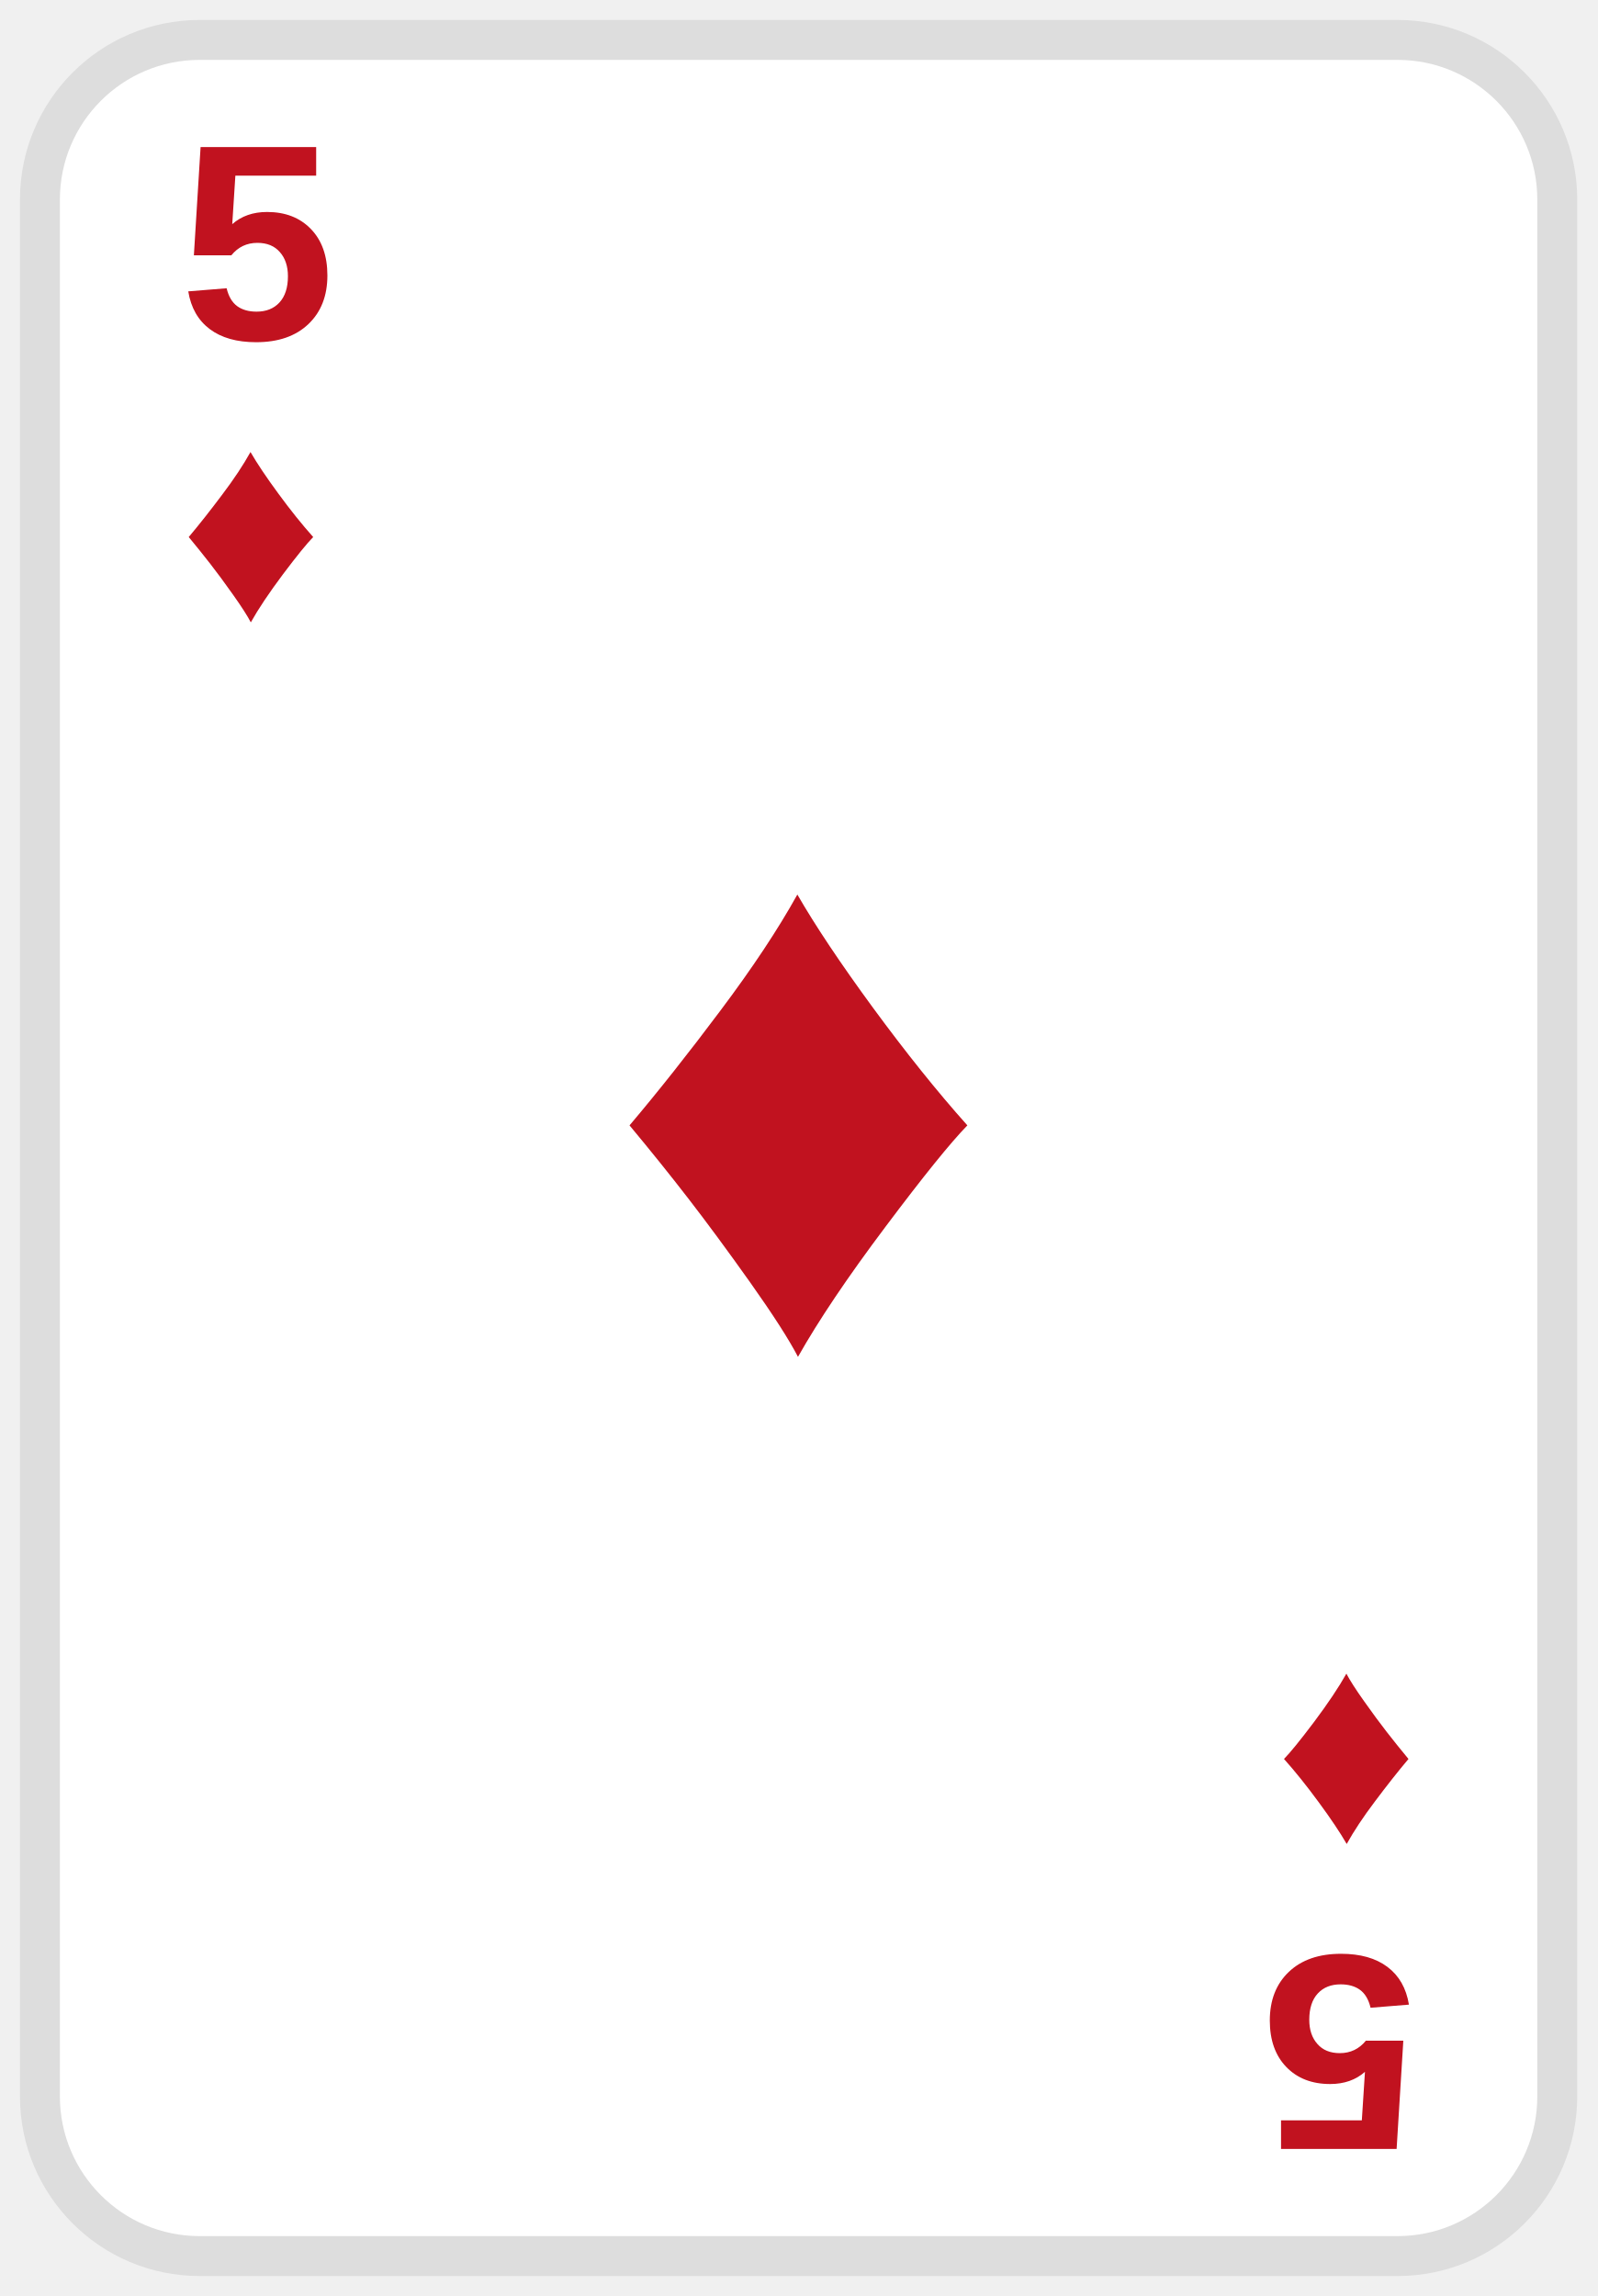
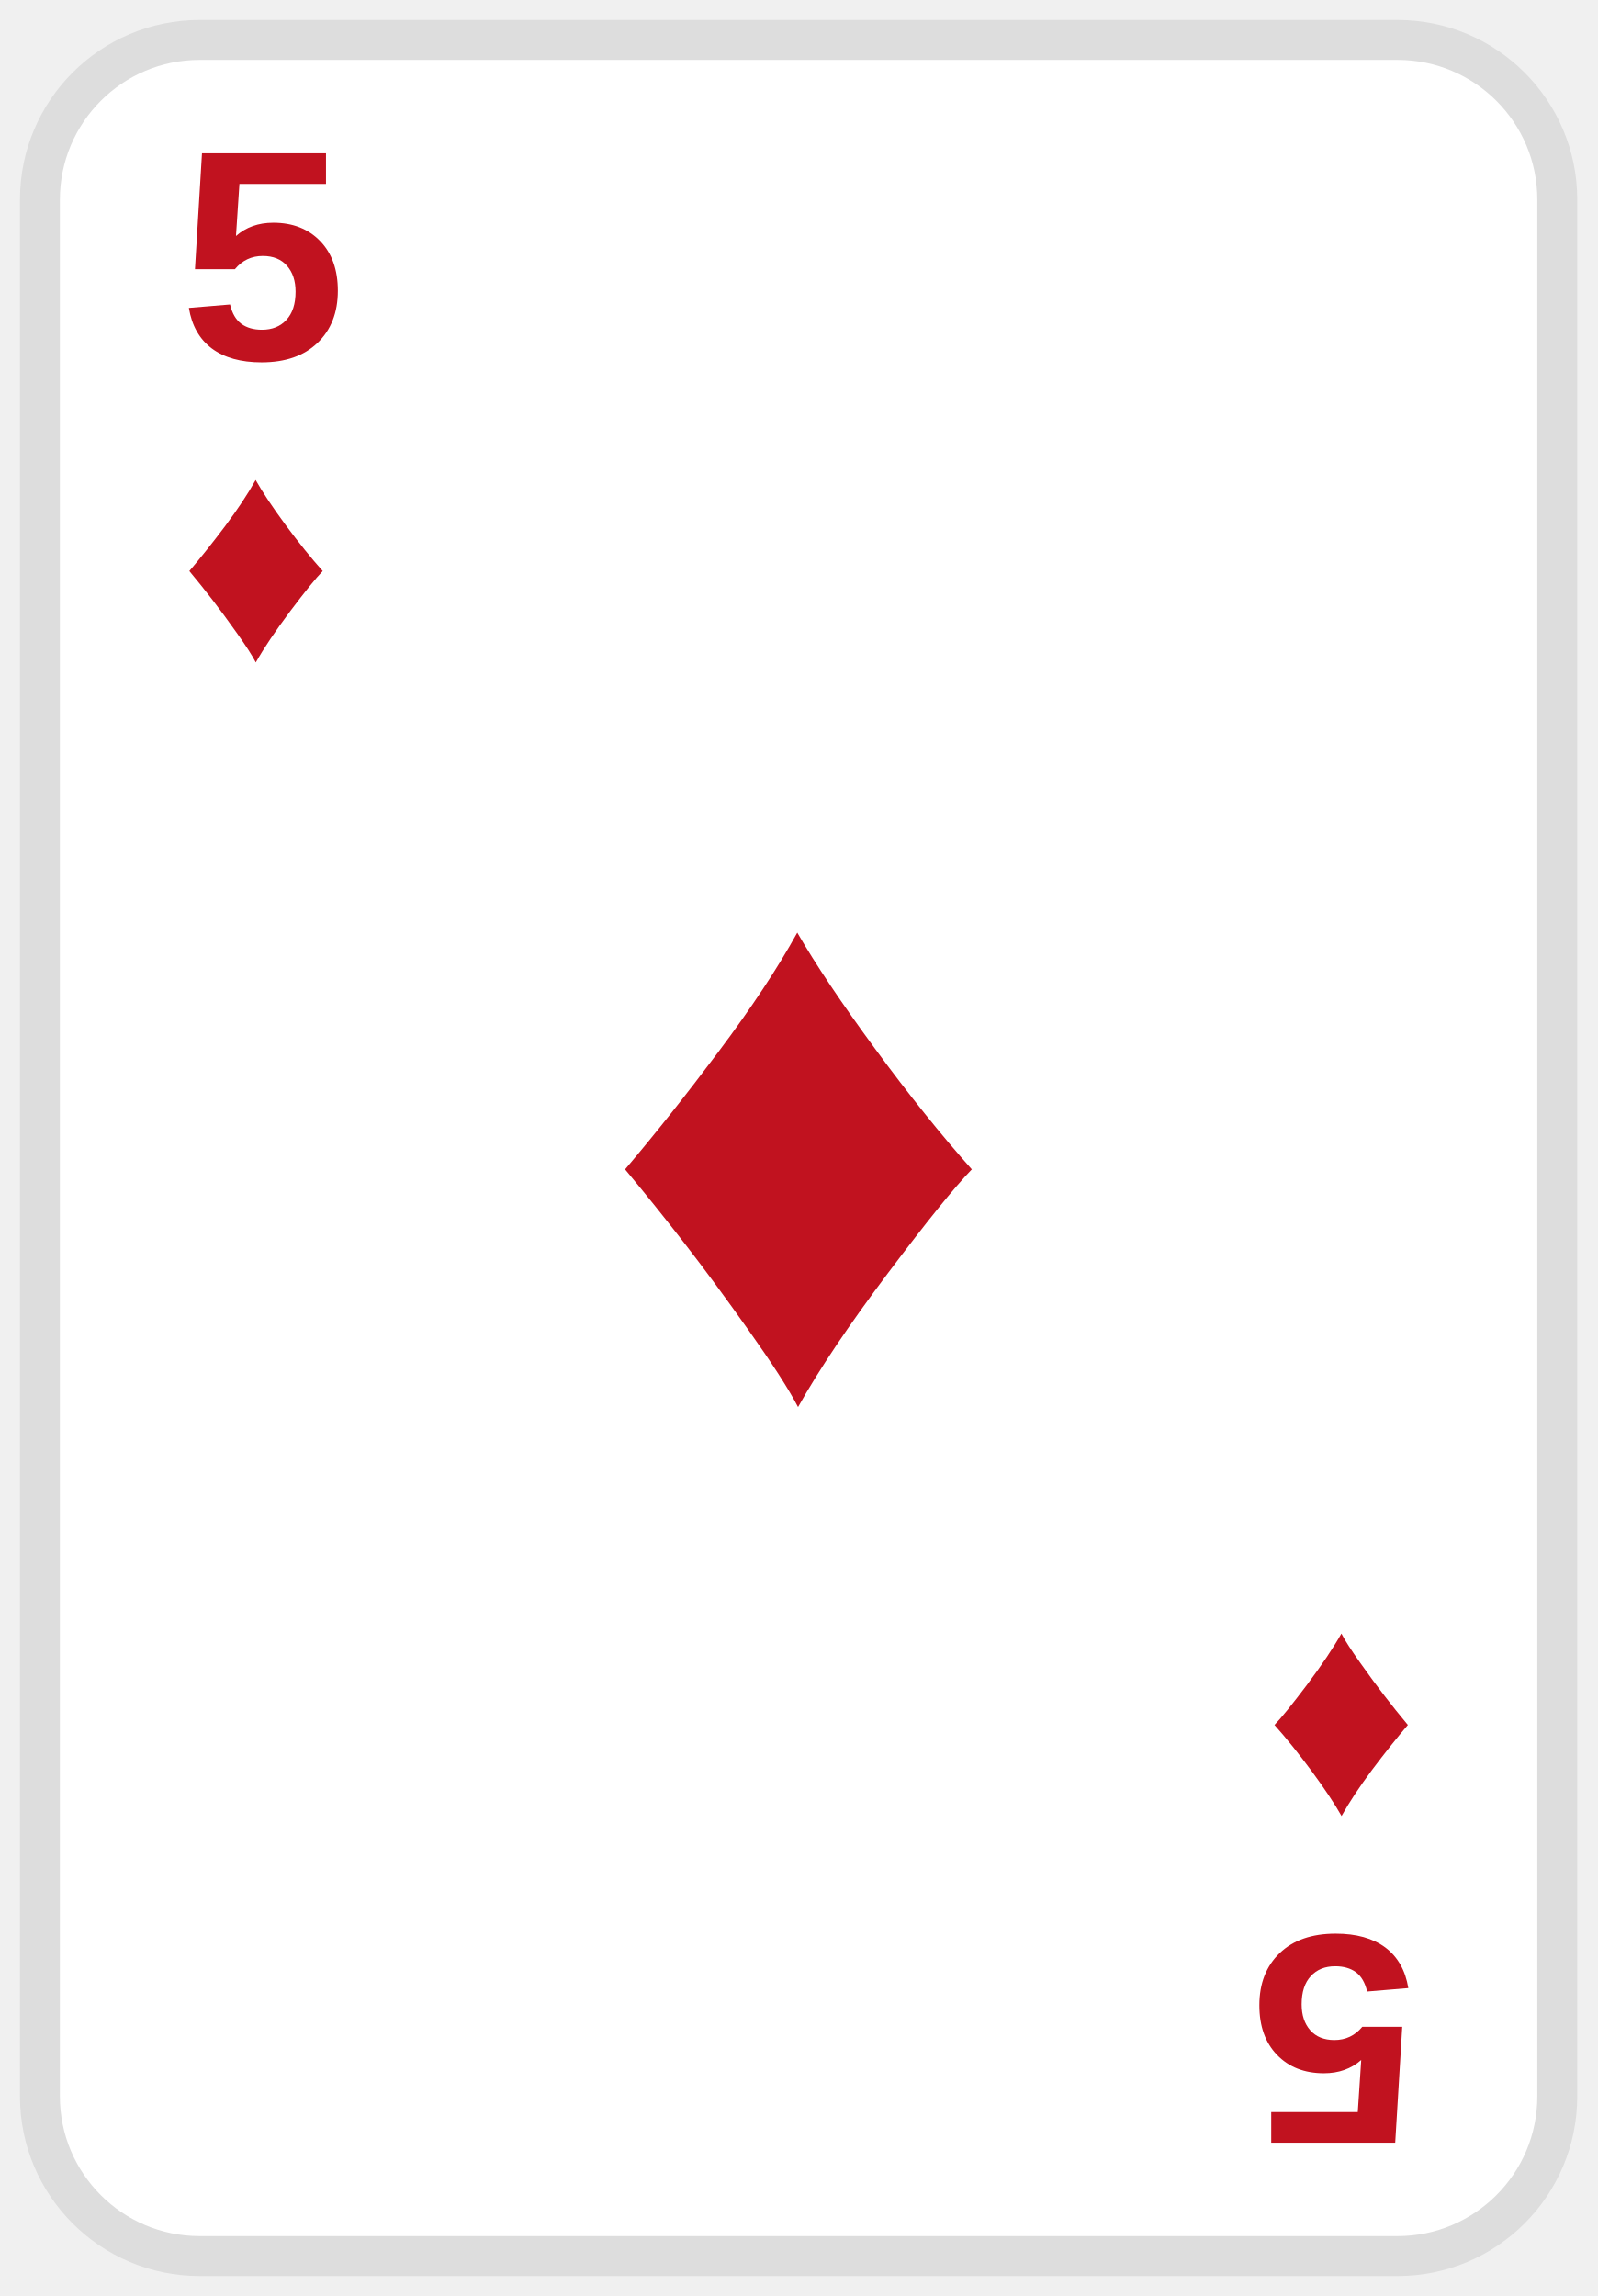
<svg xmlns="http://www.w3.org/2000/svg" width="160" height="230" viewBox="0 0 160 230">
-   <rect x="4" y="4" width="152" height="222" rx="16" fill="white" stroke="#dddddd" stroke-width="4" />
-   <text x="18" y="34" font-size="28" font-family="Arial" font-weight="bold" fill="#c1121f">5</text>
-   <text x="18" y="62" font-size="28" font-family="Arial" fill="#c1121f">♦</text>
-   <text x="80" y="135" text-anchor="middle" font-size="76" font-family="Arial" fill="#c1121f">♦</text>
+   <rect x="4" y="4" width="152" height="222" rx="16" fill="white" stroke="#ddd" stroke-width="4" />
+   <text x="18" y="36" font-size="30" font-family="Arial" font-weight="bold" fill="#c1121f">5</text>
+   <text x="18" y="66" font-size="30" font-family="Arial" fill="#c1121f">♦</text>
+   <text x="80" y="140" text-anchor="middle" font-size="78" font-family="Arial" fill="#c1121f">♦</text>
  <g transform="rotate(180 80 115)">
-     <text x="18" y="34" font-size="28" font-family="Arial" font-weight="bold" fill="#c1121f">5</text>
-     <text x="18" y="62" font-size="28" font-family="Arial" fill="#c1121f">♦</text>
+     <text x="18" y="36" font-size="30" font-family="Arial" font-weight="bold" fill="#c1121f">5</text>
+     <text x="18" y="66" font-size="30" font-family="Arial" fill="#c1121f">♦</text>
  </g>
</svg>
